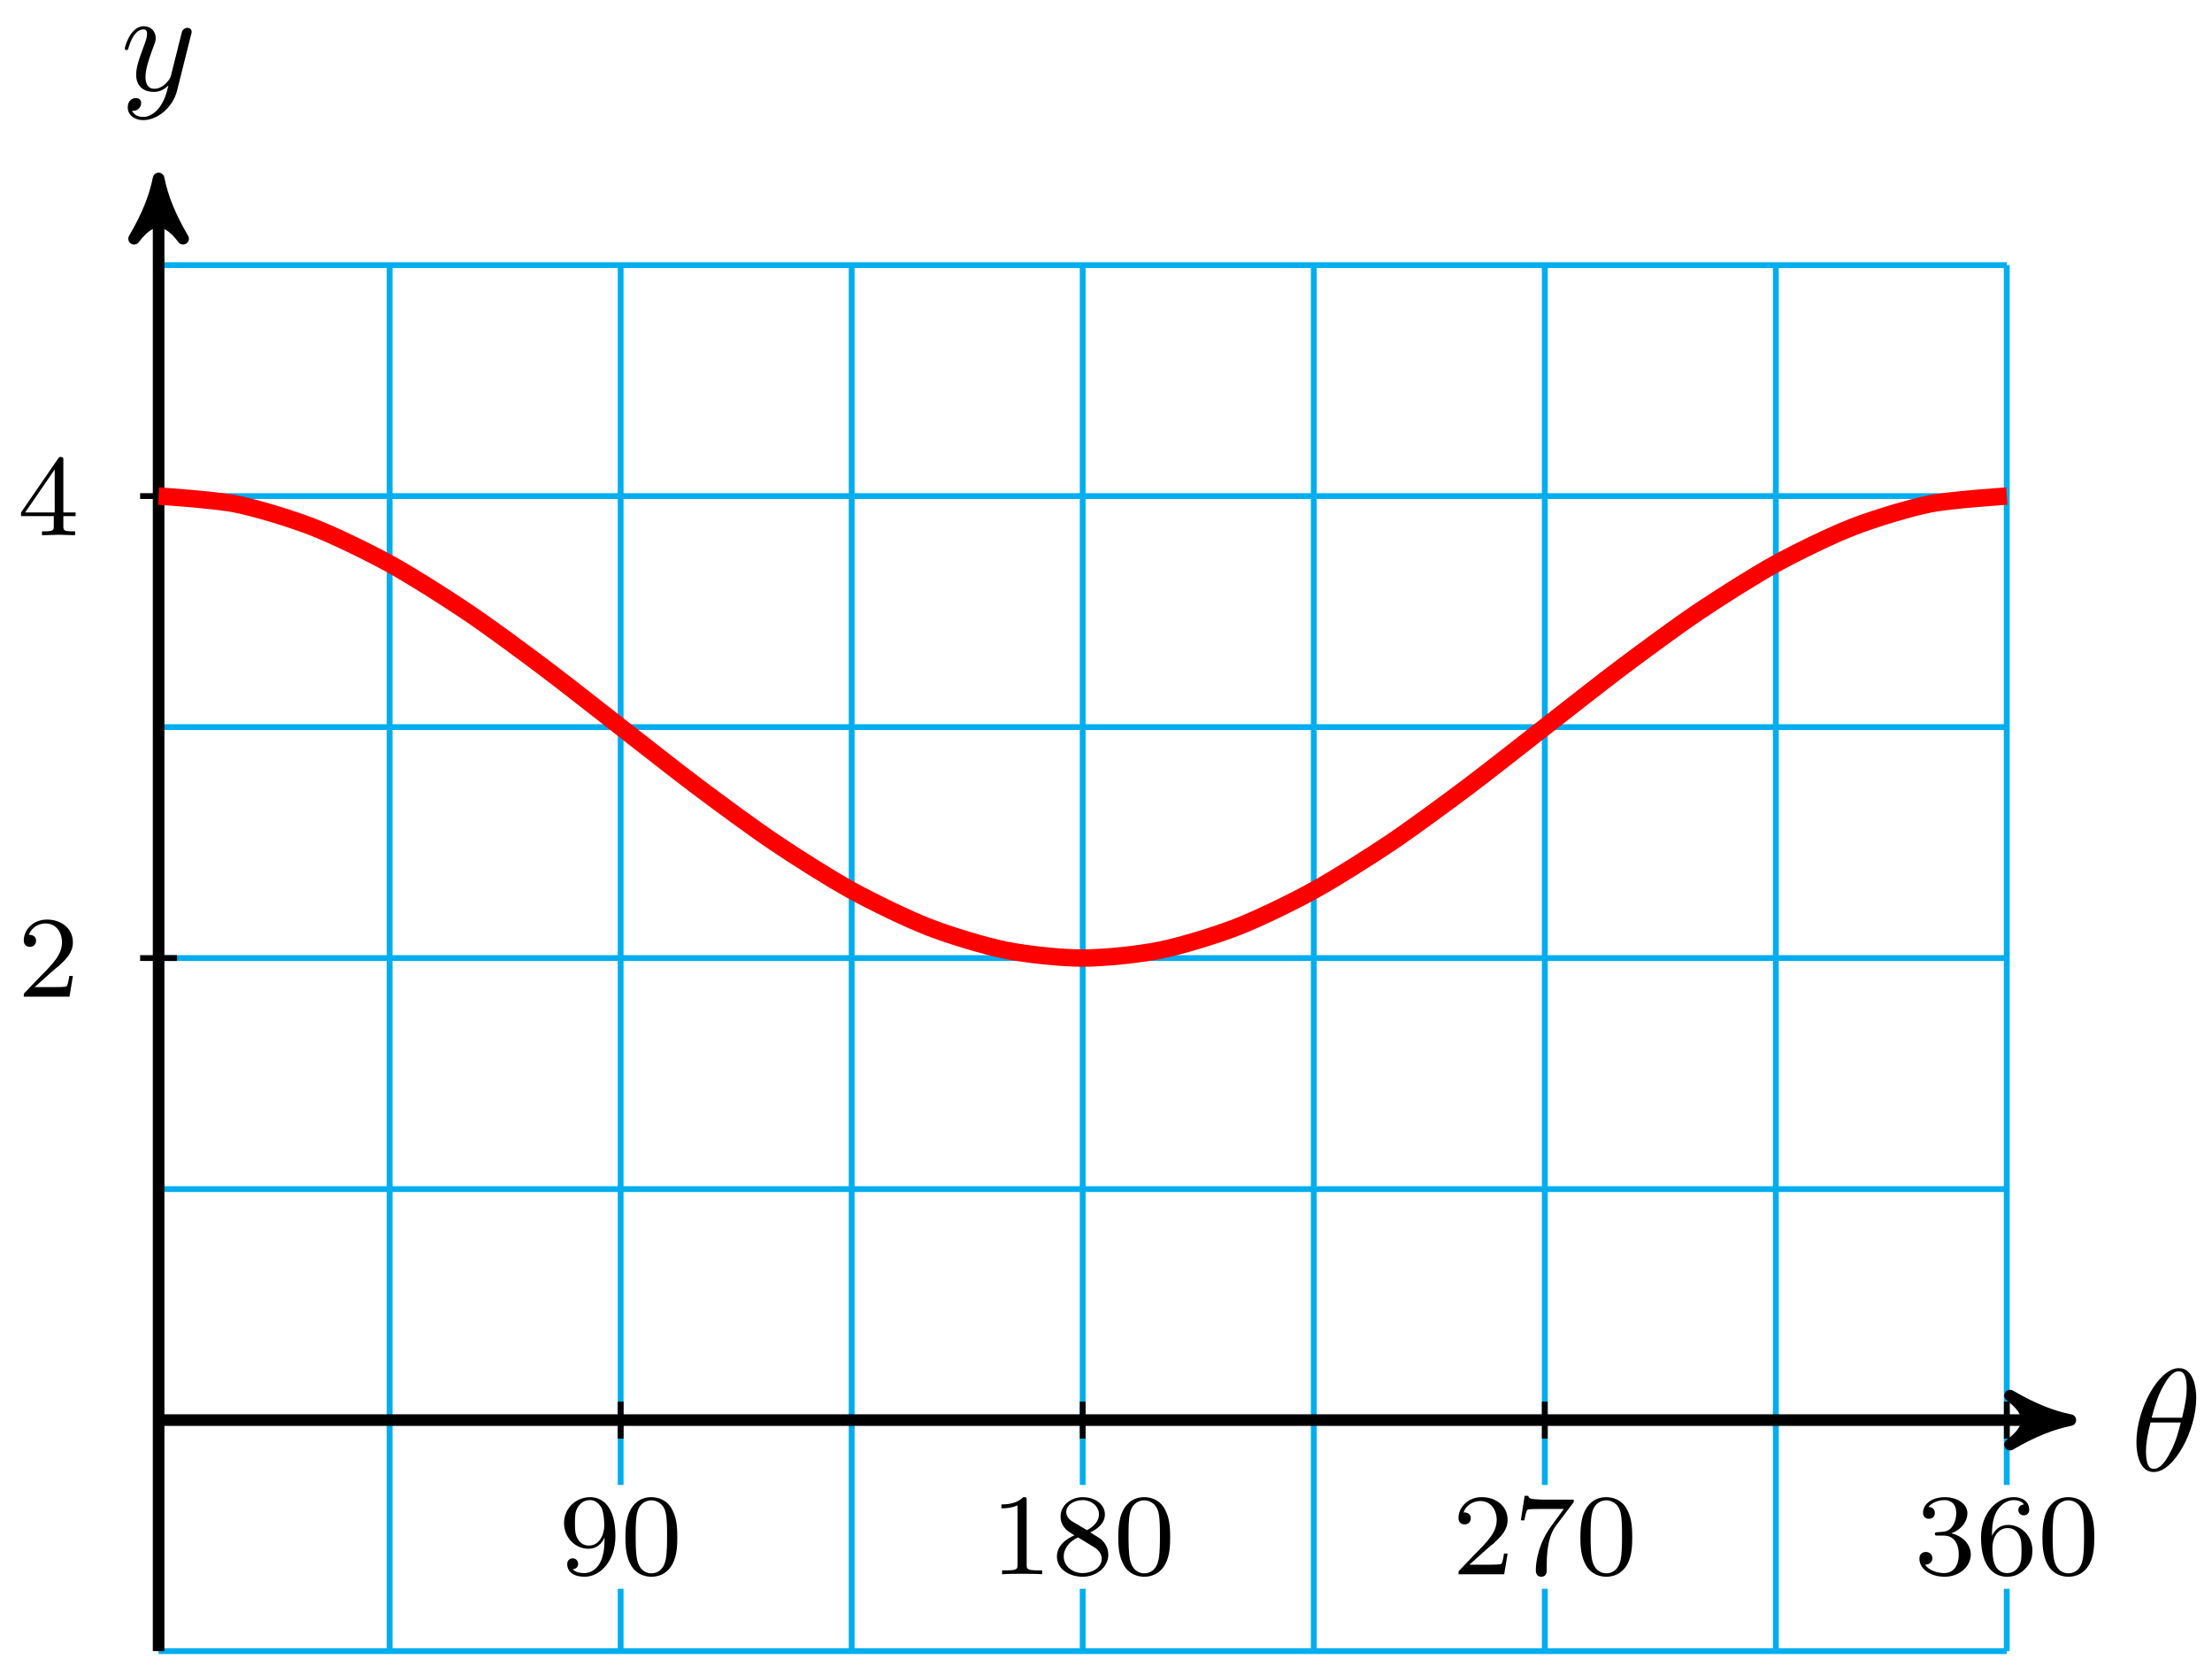
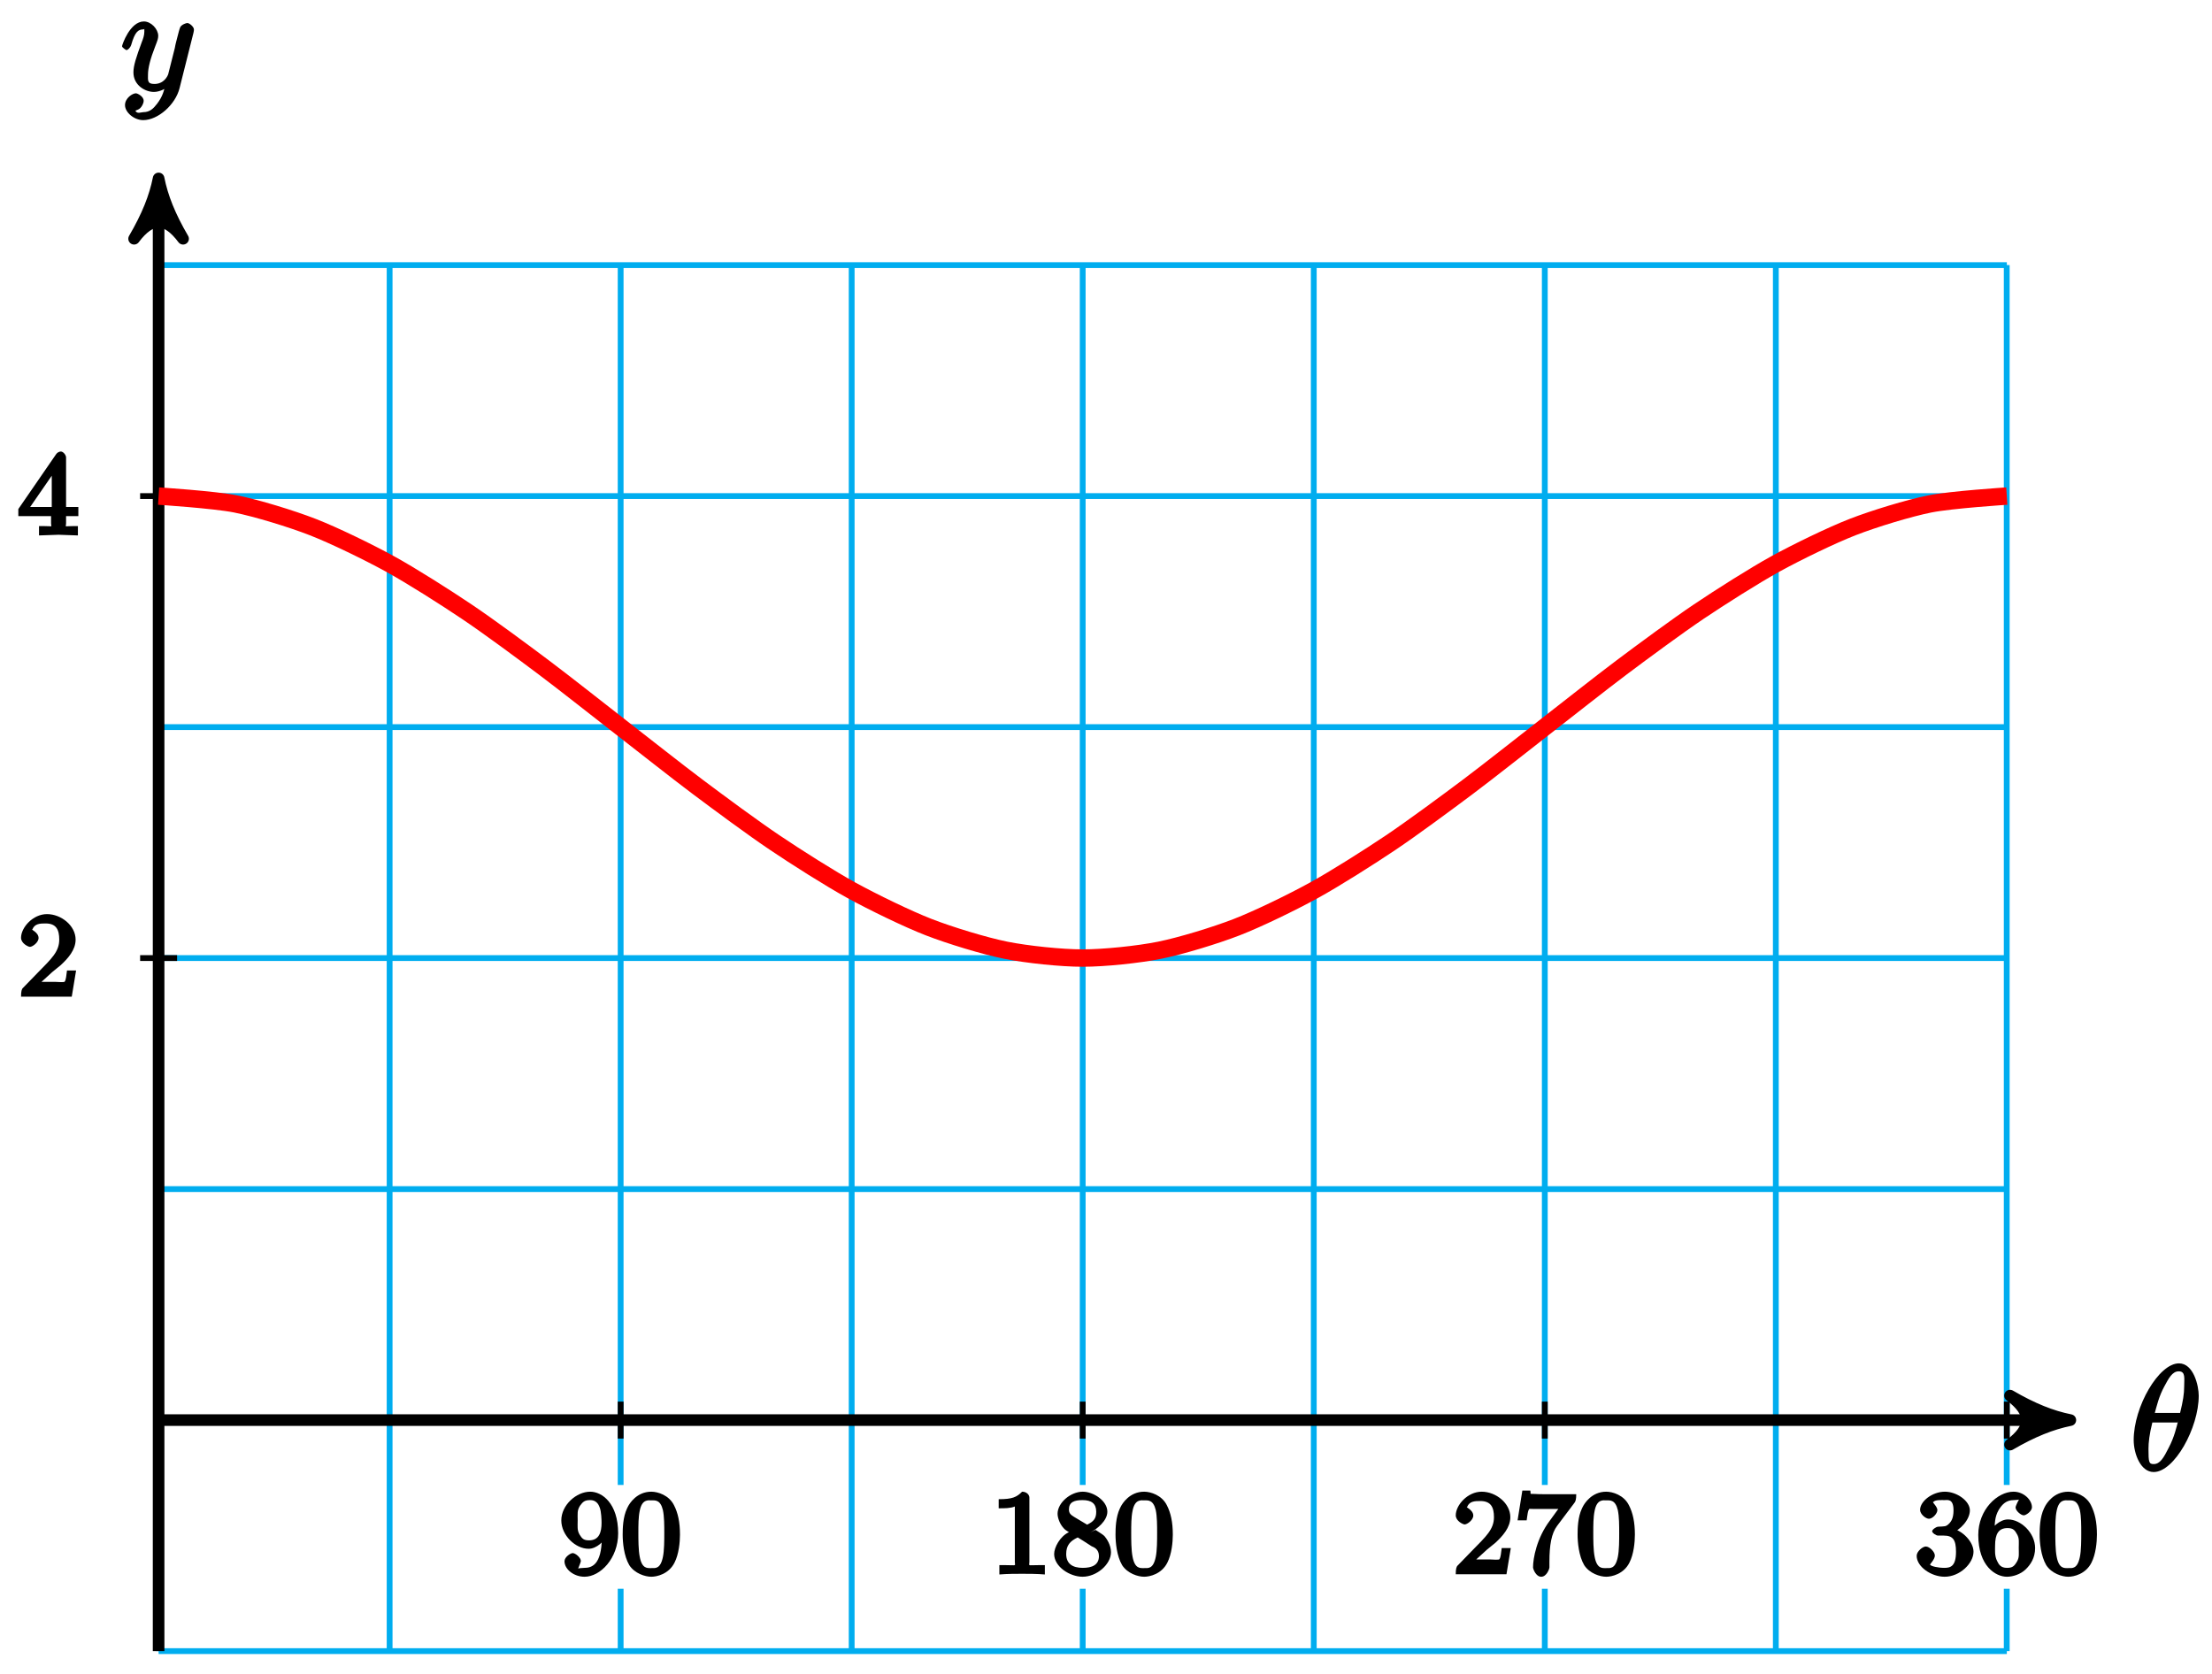
<svg xmlns="http://www.w3.org/2000/svg" xmlns:xlink="http://www.w3.org/1999/xlink" width="152pt" height="115pt" viewBox="0 0 152 115" version="1.1">
  <defs>
    <g>
      <symbol overflow="visible" id="glyph0-0">
        <path style="stroke:none;" d="" />
      </symbol>
      <symbol overflow="visible" id="glyph0-1">
-         <path style="stroke:none;" d="M 4.531 -4.984 C 4.531 -5.641 4.359 -7.031 3.344 -7.031 C 1.953 -7.031 0.422 -4.219 0.422 -1.938 C 0.422 -1 0.703 0.109 1.609 0.109 C 3.016 0.109 4.531 -2.75 4.531 -4.984 Z M 1.469 -3.625 C 1.641 -4.25 1.844 -5.047 2.25 -5.766 C 2.516 -6.25 2.875 -6.812 3.328 -6.812 C 3.812 -6.812 3.875 -6.172 3.875 -5.609 C 3.875 -5.109 3.797 -4.609 3.562 -3.625 Z M 3.469 -3.297 C 3.359 -2.844 3.156 -2 2.766 -1.281 C 2.422 -0.594 2.047 -0.109 1.609 -0.109 C 1.281 -0.109 1.078 -0.406 1.078 -1.328 C 1.078 -1.75 1.141 -2.328 1.391 -3.297 Z M 3.469 -3.297 " />
+         <path style="stroke:none;" d="M 4.703 -5.141 C 4.703 -5.797 4.359 -7.359 3.344 -7.359 C 1.953 -7.359 0.234 -4.375 0.234 -2.094 C 0.234 -1.156 0.703 0.109 1.609 0.109 C 3.016 0.109 4.703 -2.906 4.703 -5.141 Z M 1.641 -3.781 C 1.812 -4.422 1.969 -5.109 2.359 -5.812 C 2.625 -6.297 2.875 -6.812 3.328 -6.812 C 3.812 -6.812 3.703 -6.328 3.703 -5.766 C 3.703 -5.281 3.625 -4.766 3.422 -3.953 L 1.688 -3.953 Z M 3.297 -3.453 C 3.188 -3 3.016 -2.266 2.641 -1.562 C 2.297 -0.875 2.047 -0.438 1.609 -0.438 C 1.281 -0.438 1.25 -0.562 1.25 -1.484 C 1.25 -1.906 1.312 -2.484 1.516 -3.297 L 3.25 -3.297 Z M 3.297 -3.453 " />
      </symbol>
      <symbol overflow="visible" id="glyph0-2">
-         <path style="stroke:none;" d="M 4.844 -3.797 C 4.891 -3.938 4.891 -3.953 4.891 -4.031 C 4.891 -4.203 4.75 -4.297 4.594 -4.297 C 4.5 -4.297 4.344 -4.234 4.25 -4.094 C 4.234 -4.031 4.141 -3.734 4.109 -3.547 C 4.031 -3.297 3.969 -3.016 3.906 -2.75 L 3.453 -0.953 C 3.422 -0.812 2.984 -0.109 2.328 -0.109 C 1.828 -0.109 1.719 -0.547 1.719 -0.922 C 1.719 -1.375 1.891 -2 2.219 -2.875 C 2.375 -3.281 2.422 -3.391 2.422 -3.594 C 2.422 -4.031 2.109 -4.406 1.609 -4.406 C 0.656 -4.406 0.297 -2.953 0.297 -2.875 C 0.297 -2.766 0.391 -2.766 0.406 -2.766 C 0.516 -2.766 0.516 -2.797 0.562 -2.953 C 0.844 -3.891 1.234 -4.188 1.578 -4.188 C 1.656 -4.188 1.828 -4.188 1.828 -3.875 C 1.828 -3.625 1.719 -3.359 1.656 -3.172 C 1.25 -2.109 1.078 -1.547 1.078 -1.078 C 1.078 -0.188 1.703 0.109 2.297 0.109 C 2.688 0.109 3.016 -0.062 3.297 -0.344 C 3.172 0.172 3.047 0.672 2.656 1.203 C 2.391 1.531 2.016 1.828 1.562 1.828 C 1.422 1.828 0.969 1.797 0.797 1.406 C 0.953 1.406 1.094 1.406 1.219 1.281 C 1.328 1.203 1.422 1.062 1.422 0.875 C 1.422 0.562 1.156 0.531 1.062 0.531 C 0.828 0.531 0.5 0.688 0.5 1.172 C 0.5 1.672 0.938 2.047 1.562 2.047 C 2.578 2.047 3.609 1.141 3.891 0.016 Z M 4.844 -3.797 " />
+         <path style="stroke:none;" d="M 5.016 -3.953 C 5.047 -4.094 5.047 -4.109 5.047 -4.188 C 5.047 -4.359 4.75 -4.625 4.594 -4.625 C 4.5 -4.625 4.203 -4.516 4.109 -4.344 C 4.047 -4.203 3.969 -3.891 3.922 -3.703 C 3.859 -3.453 3.781 -3.188 3.734 -2.906 L 3.281 -1.109 C 3.234 -0.969 2.984 -0.438 2.328 -0.438 C 1.828 -0.438 1.891 -0.703 1.891 -1.078 C 1.891 -1.531 2.047 -2.156 2.391 -3.031 C 2.547 -3.438 2.594 -3.547 2.594 -3.75 C 2.594 -4.203 2.109 -4.734 1.609 -4.734 C 0.656 -4.734 0.109 -3.125 0.109 -3.031 C 0.109 -2.938 0.391 -2.766 0.406 -2.766 C 0.516 -2.766 0.688 -2.953 0.734 -3.109 C 1 -4.047 1.234 -4.188 1.578 -4.188 C 1.656 -4.188 1.641 -4.344 1.641 -4.031 C 1.641 -3.781 1.547 -3.516 1.469 -3.328 C 1.078 -2.266 0.891 -1.703 0.891 -1.234 C 0.891 -0.344 1.703 0.109 2.297 0.109 C 2.688 0.109 3.141 -0.109 3.422 -0.391 L 3.125 -0.5 C 2.984 0.016 2.922 0.391 2.516 0.922 C 2.266 1.25 2.016 1.5 1.562 1.5 C 1.422 1.5 1.141 1.641 1.031 1.406 C 0.953 1.406 1.203 1.359 1.344 1.234 C 1.453 1.141 1.594 0.906 1.594 0.719 C 1.594 0.406 1.156 0.203 1.062 0.203 C 0.828 0.203 0.312 0.531 0.312 1.016 C 0.312 1.516 0.938 2.047 1.562 2.047 C 2.578 2.047 3.781 0.984 4.062 -0.156 Z M 5.016 -3.953 " />
      </symbol>
      <symbol overflow="visible" id="glyph1-0">
        <path style="stroke:none;" d="" />
      </symbol>
      <symbol overflow="visible" id="glyph1-1">
-         <path style="stroke:none;" d="M 3.125 -2.344 C 3.125 -0.406 2.203 -0.078 1.734 -0.078 C 1.562 -0.078 1.156 -0.094 0.938 -0.344 C 1.297 -0.375 1.312 -0.641 1.312 -0.719 C 1.312 -0.953 1.125 -1.094 0.938 -1.094 C 0.797 -1.094 0.562 -1 0.562 -0.703 C 0.562 -0.156 1.016 0.172 1.75 0.172 C 2.844 0.172 3.875 -0.922 3.875 -2.625 C 3.875 -4.688 2.953 -5.297 2.141 -5.297 C 1.188 -5.297 0.344 -4.562 0.344 -3.516 C 0.344 -2.5 1.125 -1.75 2.031 -1.75 C 2.594 -1.75 2.938 -2.109 3.125 -2.516 Z M 2.062 -1.969 C 1.688 -1.969 1.453 -2.141 1.281 -2.438 C 1.094 -2.719 1.094 -3.109 1.094 -3.516 C 1.094 -3.984 1.094 -4.312 1.312 -4.641 C 1.516 -4.938 1.766 -5.094 2.141 -5.094 C 2.672 -5.094 2.906 -4.562 2.938 -4.531 C 3.094 -4.141 3.109 -3.516 3.109 -3.359 C 3.109 -2.719 2.766 -1.969 2.062 -1.969 Z M 2.062 -1.969 " />
+         <path style="stroke:none;" d="M 2.938 -2.531 C 2.938 -0.594 2.203 -0.438 1.734 -0.438 C 1.562 -0.438 1.281 -0.406 1.312 -0.375 C 1.297 -0.375 1.5 -0.828 1.5 -0.906 C 1.5 -1.141 1.125 -1.453 0.938 -1.453 C 0.797 -1.453 0.375 -1.188 0.375 -0.891 C 0.375 -0.344 1.016 0.172 1.75 0.172 C 2.844 0.172 4.062 -1.094 4.062 -2.812 C 4.062 -4.875 2.953 -5.672 2.141 -5.672 C 1.188 -5.672 0.156 -4.75 0.156 -3.703 C 0.156 -2.672 1.125 -1.75 2.031 -1.75 C 2.594 -1.75 3.109 -2.281 3.312 -2.688 L 2.938 -2.688 Z M 2.062 -2.328 C 1.688 -2.328 1.578 -2.453 1.406 -2.734 C 1.234 -3.031 1.281 -3.297 1.281 -3.703 C 1.281 -4.172 1.234 -4.375 1.438 -4.703 C 1.641 -4.984 1.766 -5.094 2.141 -5.094 C 2.672 -5.094 2.766 -4.625 2.797 -4.578 C 2.906 -4.312 2.922 -3.703 2.922 -3.531 C 2.922 -2.906 2.766 -2.328 2.062 -2.328 Z M 2.062 -2.328 " />
      </symbol>
      <symbol overflow="visible" id="glyph1-2">
-         <path style="stroke:none;" d="M 3.891 -2.547 C 3.891 -3.391 3.812 -3.906 3.547 -4.422 C 3.203 -5.125 2.547 -5.297 2.109 -5.297 C 1.109 -5.297 0.734 -4.547 0.625 -4.328 C 0.344 -3.75 0.328 -2.953 0.328 -2.547 C 0.328 -2.016 0.344 -1.219 0.734 -0.578 C 1.094 0.016 1.688 0.172 2.109 0.172 C 2.5 0.172 3.172 0.047 3.578 -0.734 C 3.875 -1.312 3.891 -2.031 3.891 -2.547 Z M 2.109 -0.062 C 1.844 -0.062 1.297 -0.188 1.125 -1.016 C 1.031 -1.469 1.031 -2.219 1.031 -2.641 C 1.031 -3.188 1.031 -3.75 1.125 -4.188 C 1.297 -5 1.906 -5.078 2.109 -5.078 C 2.375 -5.078 2.938 -4.938 3.094 -4.219 C 3.188 -3.781 3.188 -3.172 3.188 -2.641 C 3.188 -2.172 3.188 -1.453 3.094 -1 C 2.922 -0.172 2.375 -0.062 2.109 -0.062 Z M 2.109 -0.062 " />
+         <path style="stroke:none;" d="M 4.078 -2.719 C 4.078 -3.578 3.938 -4.219 3.672 -4.734 C 3.328 -5.438 2.547 -5.672 2.109 -5.672 C 1.109 -5.672 0.609 -4.859 0.5 -4.641 L 0.438 -4.516 C 0.156 -3.922 0.141 -3.141 0.141 -2.719 C 0.141 -2.203 0.219 -1.266 0.594 -0.625 C 0.969 -0.047 1.688 0.172 2.109 0.172 C 2.5 0.172 3.312 -0.016 3.703 -0.797 C 4 -1.375 4.078 -2.203 4.078 -2.719 Z M 2.109 -0.422 C 1.844 -0.422 1.469 -0.359 1.312 -1.203 C 1.219 -1.656 1.219 -2.406 1.219 -2.828 C 1.219 -3.375 1.219 -3.922 1.312 -4.359 C 1.469 -5.172 1.906 -5.078 2.109 -5.078 C 2.375 -5.078 2.734 -5.125 2.906 -4.406 C 3 -3.953 3 -3.359 3 -2.828 C 3 -2.344 3 -1.641 2.906 -1.188 C 2.734 -0.344 2.375 -0.422 2.109 -0.422 Z M 2.109 -0.422 " />
      </symbol>
      <symbol overflow="visible" id="glyph1-3">
-         <path style="stroke:none;" d="M 2.5 -5.078 C 2.5 -5.297 2.484 -5.297 2.266 -5.297 C 1.938 -4.984 1.516 -4.797 0.766 -4.797 L 0.766 -4.531 C 0.984 -4.531 1.406 -4.531 1.875 -4.734 L 1.875 -0.656 C 1.875 -0.359 1.844 -0.266 1.094 -0.266 L 0.812 -0.266 L 0.812 0 C 1.141 -0.031 1.828 -0.031 2.188 -0.031 C 2.547 -0.031 3.234 -0.031 3.562 0 L 3.562 -0.266 L 3.281 -0.266 C 2.531 -0.266 2.5 -0.359 2.5 -0.656 Z M 2.5 -5.078 " />
+         <path style="stroke:none;" d="M 2.688 -5.266 C 2.688 -5.469 2.484 -5.672 2.188 -5.672 C 1.812 -5.297 1.516 -5.156 0.578 -5.156 L 0.578 -4.531 C 0.984 -4.531 1.406 -4.531 1.688 -4.656 L 1.688 -0.844 C 1.688 -0.547 1.844 -0.625 1.094 -0.625 L 0.625 -0.625 L 0.625 0.016 C 1.141 -0.031 1.828 -0.031 2.188 -0.031 C 2.547 -0.031 3.234 -0.031 3.75 0.016 L 3.75 -0.625 L 3.281 -0.625 C 2.531 -0.625 2.688 -0.547 2.688 -0.844 Z M 2.688 -5.266 " />
      </symbol>
      <symbol overflow="visible" id="glyph1-4">
-         <path style="stroke:none;" d="M 2.641 -2.875 C 3.094 -3.094 3.641 -3.484 3.641 -4.109 C 3.641 -4.875 2.859 -5.297 2.125 -5.297 C 1.281 -5.297 0.594 -4.719 0.594 -3.969 C 0.594 -3.672 0.688 -3.406 0.891 -3.172 C 1.031 -3 1.062 -2.984 1.547 -2.672 C 0.562 -2.234 0.344 -1.656 0.344 -1.219 C 0.344 -0.328 1.234 0.172 2.109 0.172 C 3.078 0.172 3.875 -0.5 3.875 -1.344 C 3.875 -1.844 3.609 -2.172 3.469 -2.312 C 3.344 -2.438 3.328 -2.453 2.641 -2.875 Z M 1.406 -3.625 C 1.172 -3.766 0.984 -4 0.984 -4.266 C 0.984 -4.766 1.531 -5.094 2.109 -5.094 C 2.719 -5.094 3.234 -4.672 3.234 -4.109 C 3.234 -3.656 2.875 -3.266 2.406 -3.031 Z M 1.797 -2.531 C 1.828 -2.516 2.734 -1.953 2.875 -1.875 C 3 -1.797 3.422 -1.547 3.422 -1.062 C 3.422 -0.453 2.766 -0.078 2.125 -0.078 C 1.406 -0.078 0.812 -0.562 0.812 -1.219 C 0.812 -1.812 1.25 -2.281 1.797 -2.531 Z M 1.797 -2.531 " />
+         <path style="stroke:none;" d="M 2.641 -2.875 C 3.094 -3.094 3.812 -3.672 3.812 -4.297 C 3.812 -5.047 2.859 -5.672 2.125 -5.672 C 1.281 -5.672 0.391 -4.906 0.391 -4.156 C 0.391 -3.859 0.562 -3.453 0.75 -3.234 C 0.891 -3.062 0.922 -3.047 1.172 -2.891 C 0.562 -2.609 0.156 -1.844 0.156 -1.391 C 0.156 -0.516 1.234 0.172 2.109 0.172 C 3.078 0.172 4.062 -0.672 4.062 -1.516 C 4.062 -2.031 3.734 -2.484 3.609 -2.625 C 3.469 -2.75 3.453 -2.75 3 -3.047 Z M 1.531 -3.938 C 1.312 -4.078 1.172 -4.172 1.172 -4.453 C 1.172 -4.953 1.531 -5.094 2.109 -5.094 C 2.719 -5.094 3.047 -4.859 3.047 -4.297 C 3.047 -3.828 2.875 -3.625 2.422 -3.406 Z M 1.672 -2.594 C 1.703 -2.578 2.609 -2.016 2.734 -1.922 C 2.875 -1.859 3.234 -1.734 3.234 -1.25 C 3.234 -0.641 2.766 -0.438 2.125 -0.438 C 1.406 -0.438 0.984 -0.734 0.984 -1.391 C 0.984 -1.984 1.25 -2.281 1.781 -2.531 Z M 1.672 -2.594 " />
      </symbol>
      <symbol overflow="visible" id="glyph1-5">
-         <path style="stroke:none;" d="M 2.25 -1.625 C 2.375 -1.75 2.703 -2.016 2.844 -2.125 C 3.328 -2.578 3.797 -3.016 3.797 -3.734 C 3.797 -4.688 3 -5.297 2.016 -5.297 C 1.047 -5.297 0.422 -4.578 0.422 -3.859 C 0.422 -3.469 0.734 -3.422 0.844 -3.422 C 1.016 -3.422 1.266 -3.531 1.266 -3.844 C 1.266 -4.25 0.859 -4.25 0.766 -4.25 C 1 -4.844 1.531 -5.031 1.922 -5.031 C 2.656 -5.031 3.047 -4.406 3.047 -3.734 C 3.047 -2.906 2.469 -2.297 1.516 -1.344 L 0.516 -0.297 C 0.422 -0.219 0.422 -0.203 0.422 0 L 3.562 0 L 3.797 -1.422 L 3.547 -1.422 C 3.531 -1.266 3.469 -0.875 3.375 -0.719 C 3.328 -0.656 2.719 -0.656 2.594 -0.656 L 1.172 -0.656 Z M 2.25 -1.625 " />
+         <path style="stroke:none;" d="M 2.375 -1.688 C 2.5 -1.797 2.844 -2.062 2.969 -2.172 C 3.453 -2.625 3.984 -3.203 3.984 -3.922 C 3.984 -4.875 3 -5.672 2.016 -5.672 C 1.047 -5.672 0.234 -4.75 0.234 -4.047 C 0.234 -3.656 0.734 -3.422 0.844 -3.422 C 1.016 -3.422 1.438 -3.719 1.438 -4.031 C 1.438 -4.438 0.859 -4.625 1.016 -4.625 C 1.172 -5.016 1.531 -5.031 1.922 -5.031 C 2.656 -5.031 2.859 -4.594 2.859 -3.922 C 2.859 -3.094 2.328 -2.609 1.391 -1.656 L 0.375 -0.609 C 0.281 -0.531 0.234 -0.375 0.234 0 L 3.719 0 L 4.016 -1.797 L 3.391 -1.797 C 3.344 -1.453 3.328 -1.172 3.234 -1.031 C 3.188 -0.969 2.719 -1.016 2.594 -1.016 L 1.172 -1.016 L 1.297 -0.703 Z M 2.375 -1.688 " />
      </symbol>
      <symbol overflow="visible" id="glyph1-6">
-         <path style="stroke:none;" d="M 4.031 -4.859 C 4.109 -4.938 4.109 -4.953 4.109 -5.125 L 2.078 -5.125 C 1.875 -5.125 1.641 -5.141 1.438 -5.156 C 1.016 -5.188 1.016 -5.266 0.984 -5.391 L 0.734 -5.391 L 0.469 -3.703 L 0.719 -3.703 C 0.734 -3.828 0.828 -4.375 0.938 -4.438 C 1.016 -4.484 1.625 -4.484 1.734 -4.484 L 3.422 -4.484 L 2.609 -3.375 C 1.703 -2.172 1.5 -0.906 1.5 -0.281 C 1.5 -0.203 1.5 0.172 1.875 0.172 C 2.25 0.172 2.25 -0.188 2.25 -0.281 L 2.25 -0.672 C 2.25 -1.812 2.453 -2.75 2.844 -3.281 Z M 4.031 -4.859 " />
+         <path style="stroke:none;" d="M 4.156 -4.906 C 4.234 -5 4.281 -5.141 4.281 -5.5 L 2.078 -5.5 C 1.875 -5.5 1.641 -5.5 1.438 -5.516 C 1.016 -5.547 1.188 -5.438 1.125 -5.75 L 0.578 -5.75 L 0.25 -3.703 L 0.875 -3.703 C 0.922 -4.016 0.953 -4.438 1.078 -4.5 C 1.016 -4.484 1.625 -4.484 1.734 -4.484 L 3.047 -4.484 L 2.469 -3.688 C 1.562 -2.484 1.312 -1.094 1.312 -0.469 C 1.312 -0.375 1.5 0.172 1.875 0.172 C 2.25 0.172 2.438 -0.375 2.438 -0.469 L 2.438 -0.859 C 2.438 -2 2.578 -2.812 2.969 -3.328 Z M 4.156 -4.906 " />
      </symbol>
      <symbol overflow="visible" id="glyph1-7">
-         <path style="stroke:none;" d="M 2.016 -2.656 C 2.641 -2.656 3.047 -2.203 3.047 -1.359 C 3.047 -0.359 2.484 -0.078 2.062 -0.078 C 1.625 -0.078 1.016 -0.234 0.734 -0.656 C 1.031 -0.656 1.234 -0.844 1.234 -1.094 C 1.234 -1.359 1.047 -1.531 0.781 -1.531 C 0.578 -1.531 0.344 -1.406 0.344 -1.078 C 0.344 -0.328 1.156 0.172 2.078 0.172 C 3.125 0.172 3.875 -0.562 3.875 -1.359 C 3.875 -2.031 3.344 -2.625 2.531 -2.812 C 3.156 -3.031 3.641 -3.562 3.641 -4.203 C 3.641 -4.844 2.922 -5.297 2.094 -5.297 C 1.234 -5.297 0.594 -4.844 0.594 -4.234 C 0.594 -3.938 0.781 -3.812 1 -3.812 C 1.25 -3.812 1.406 -3.984 1.406 -4.219 C 1.406 -4.516 1.141 -4.625 0.969 -4.625 C 1.312 -5.062 1.922 -5.094 2.062 -5.094 C 2.266 -5.094 2.875 -5.031 2.875 -4.203 C 2.875 -3.656 2.641 -3.312 2.531 -3.188 C 2.297 -2.938 2.109 -2.922 1.625 -2.891 C 1.469 -2.891 1.406 -2.875 1.406 -2.766 C 1.406 -2.656 1.484 -2.656 1.625 -2.656 Z M 2.016 -2.656 " />
+         <path style="stroke:none;" d="M 2.016 -2.656 C 2.641 -2.656 2.859 -2.375 2.859 -1.547 C 2.859 -0.547 2.484 -0.438 2.062 -0.438 C 1.625 -0.438 1.141 -0.547 1.078 -0.656 C 1.031 -0.656 1.406 -1.016 1.406 -1.281 C 1.406 -1.531 1.047 -1.906 0.781 -1.906 C 0.578 -1.906 0.156 -1.578 0.156 -1.266 C 0.156 -0.516 1.156 0.172 2.078 0.172 C 3.125 0.172 4.062 -0.75 4.062 -1.547 C 4.062 -2.203 3.344 -3 2.531 -3.172 L 2.531 -2.812 C 3.156 -3.031 3.812 -3.75 3.812 -4.391 C 3.812 -5.031 2.922 -5.672 2.094 -5.672 C 1.234 -5.672 0.391 -5.016 0.391 -4.422 C 0.391 -4.125 0.781 -3.812 1 -3.812 C 1.25 -3.812 1.578 -4.172 1.578 -4.406 C 1.578 -4.688 1.141 -4.984 1.328 -4.984 C 1.438 -5.125 1.922 -5.094 2.062 -5.094 C 2.266 -5.094 2.688 -5.219 2.688 -4.391 C 2.688 -3.828 2.516 -3.625 2.406 -3.5 C 2.156 -3.25 2.109 -3.297 1.625 -3.266 C 1.469 -3.25 1.219 -3.062 1.219 -2.953 C 1.219 -2.844 1.484 -2.656 1.625 -2.656 Z M 2.016 -2.656 " />
      </symbol>
      <symbol overflow="visible" id="glyph1-8">
-         <path style="stroke:none;" d="M 1.094 -2.641 C 1.094 -3.297 1.156 -3.875 1.438 -4.359 C 1.688 -4.766 2.094 -5.094 2.594 -5.094 C 2.75 -5.094 3.109 -5.062 3.297 -4.797 C 2.938 -4.766 2.906 -4.5 2.906 -4.422 C 2.906 -4.172 3.094 -4.047 3.281 -4.047 C 3.422 -4.047 3.656 -4.125 3.656 -4.438 C 3.656 -4.906 3.297 -5.297 2.578 -5.297 C 1.469 -5.297 0.344 -4.25 0.344 -2.531 C 0.344 -0.359 1.359 0.172 2.125 0.172 C 2.516 0.172 2.922 0.062 3.281 -0.281 C 3.609 -0.594 3.875 -0.922 3.875 -1.625 C 3.875 -2.656 3.078 -3.391 2.203 -3.391 C 1.625 -3.391 1.281 -3.031 1.094 -2.641 Z M 2.125 -0.078 C 1.703 -0.078 1.438 -0.359 1.328 -0.594 C 1.141 -0.953 1.125 -1.484 1.125 -1.797 C 1.125 -2.578 1.547 -3.172 2.172 -3.172 C 2.562 -3.172 2.812 -2.969 2.953 -2.688 C 3.125 -2.391 3.125 -2.031 3.125 -1.625 C 3.125 -1.219 3.125 -0.875 2.969 -0.578 C 2.75 -0.219 2.484 -0.078 2.125 -0.078 Z M 2.125 -0.078 " />
+         <path style="stroke:none;" d="M 1.281 -2.828 C 1.281 -3.484 1.281 -3.938 1.562 -4.422 C 1.812 -4.828 2.094 -5.094 2.594 -5.094 C 2.75 -5.094 2.984 -5.125 2.969 -5.141 C 2.938 -5.141 2.719 -4.688 2.719 -4.594 C 2.719 -4.359 3.094 -4.047 3.281 -4.047 C 3.422 -4.047 3.844 -4.312 3.844 -4.609 C 3.844 -5.094 3.297 -5.672 2.578 -5.672 C 1.469 -5.672 0.156 -4.438 0.156 -2.703 C 0.156 -0.547 1.359 0.172 2.125 0.172 C 2.516 0.172 3.047 0.016 3.406 -0.328 C 3.734 -0.641 4.062 -1.109 4.062 -1.797 C 4.062 -2.844 3.078 -3.766 2.203 -3.766 C 1.625 -3.766 1.094 -3.219 0.906 -2.828 Z M 2.125 -0.438 C 1.703 -0.438 1.562 -0.672 1.453 -0.906 C 1.266 -1.266 1.312 -1.672 1.312 -1.969 C 1.312 -2.766 1.547 -3.172 2.172 -3.172 C 2.562 -3.172 2.672 -3.016 2.828 -2.734 C 2.984 -2.453 2.938 -2.219 2.938 -1.812 C 2.938 -1.406 2.984 -1.172 2.828 -0.891 C 2.625 -0.531 2.484 -0.438 2.125 -0.438 Z M 2.125 -0.438 " />
      </symbol>
      <symbol overflow="visible" id="glyph2-0">
        <path style="stroke:none;" d="" />
      </symbol>
      <symbol overflow="visible" id="glyph2-1">
-         <path style="stroke:none;" d="M 3.797 -1.422 L 3.547 -1.422 C 3.531 -1.266 3.469 -0.875 3.375 -0.719 C 3.328 -0.656 2.719 -0.656 2.594 -0.656 L 1.172 -0.656 L 2.25 -1.625 C 2.375 -1.75 2.703 -2.016 2.844 -2.125 C 3.328 -2.578 3.797 -3.016 3.797 -3.734 C 3.797 -4.688 3 -5.297 2.016 -5.297 C 1.047 -5.297 0.422 -4.578 0.422 -3.859 C 0.422 -3.469 0.734 -3.422 0.844 -3.422 C 1.016 -3.422 1.266 -3.531 1.266 -3.844 C 1.266 -4.25 0.859 -4.25 0.766 -4.25 C 1 -4.844 1.531 -5.031 1.922 -5.031 C 2.656 -5.031 3.047 -4.406 3.047 -3.734 C 3.047 -2.906 2.469 -2.297 1.516 -1.344 L 0.516 -0.297 C 0.422 -0.219 0.422 -0.203 0.422 0 L 3.562 0 Z M 3.797 -1.422 " />
+         <path style="stroke:none;" d="M 3.797 -1.797 L 3.391 -1.797 C 3.344 -1.453 3.328 -1.172 3.234 -1.031 C 3.188 -0.969 2.719 -1.016 2.594 -1.016 L 1.172 -1.016 L 1.297 -0.703 L 2.375 -1.688 C 2.5 -1.797 2.844 -2.062 2.969 -2.172 C 3.453 -2.625 3.984 -3.203 3.984 -3.922 C 3.984 -4.875 3 -5.672 2.016 -5.672 C 1.047 -5.672 0.234 -4.75 0.234 -4.047 C 0.234 -3.656 0.734 -3.422 0.844 -3.422 C 1.016 -3.422 1.438 -3.719 1.438 -4.031 C 1.438 -4.438 0.859 -4.625 1.016 -4.625 C 1.172 -5.016 1.531 -5.031 1.922 -5.031 C 2.656 -5.031 2.859 -4.594 2.859 -3.922 C 2.859 -3.094 2.328 -2.609 1.391 -1.656 L 0.375 -0.609 C 0.281 -0.531 0.234 -0.375 0.234 0 L 3.719 0 L 4.016 -1.797 Z M 3.797 -1.797 " />
      </symbol>
      <symbol overflow="visible" id="glyph2-2">
-         <path style="stroke:none;" d="M 3.984 -1.312 L 3.984 -1.562 L 3.141 -1.562 L 3.141 -5.156 C 3.141 -5.312 3.141 -5.375 2.969 -5.375 C 2.875 -5.375 2.859 -5.375 2.781 -5.266 L 0.234 -1.562 L 0.234 -1.312 L 2.484 -1.312 L 2.484 -0.641 C 2.484 -0.344 2.469 -0.266 1.844 -0.266 L 1.672 -0.266 L 1.672 0 L 2.812 -0.031 L 3.953 0 L 3.953 -0.266 L 3.781 -0.266 C 3.156 -0.266 3.141 -0.344 3.141 -0.641 L 3.141 -1.312 Z M 2.547 -1.562 L 0.516 -1.562 L 2.547 -4.516 Z M 2.547 -1.562 " />
+         <path style="stroke:none;" d="M 4.172 -1.484 L 4.172 -1.938 L 3.328 -1.938 L 3.328 -5.344 C 3.328 -5.5 3.141 -5.75 2.969 -5.75 C 2.875 -5.75 2.719 -5.688 2.641 -5.562 L 0.047 -1.797 L 0.047 -1.312 L 2.297 -1.312 L 2.297 -0.828 C 2.297 -0.531 2.469 -0.625 1.844 -0.625 L 1.469 -0.625 L 1.469 0.016 L 2.812 -0.031 L 4.141 0.016 L 4.141 -0.625 L 3.781 -0.625 C 3.156 -0.625 3.328 -0.531 3.328 -0.828 L 3.328 -1.312 L 4.172 -1.312 Z M 2.547 -1.938 L 0.859 -1.938 L 2.672 -4.562 L 2.344 -4.688 L 2.344 -1.938 Z M 2.547 -1.938 " />
      </symbol>
    </g>
  </defs>
  <g id="surface1">
    <path style="fill:none;stroke-width:0.399;stroke-linecap:butt;stroke-linejoin:miter;stroke:rgb(0%,67.839%,93.729%);stroke-opacity:1;stroke-miterlimit:10;" d="M -0 -15.874 L 126.993 -15.874 M -0 0.001 L 126.993 0.001 M -0 15.875 L 126.993 15.875 M -0 31.75 L 126.993 31.75 M -0 47.621 L 126.993 47.621 M -0 63.496 L 126.993 63.496 M -0 79.366 L 126.993 79.366 M -0 -15.874 L -0 79.37 M 15.873 -15.874 L 15.873 79.37 M 31.747 -15.874 L 31.747 79.37 M 47.621 -15.874 L 47.621 79.37 M 63.495 -15.874 L 63.495 79.37 M 79.372 -15.874 L 79.372 79.37 M 95.246 -15.874 L 95.246 79.37 M 111.12 -15.874 L 111.12 79.37 M 126.986 -15.874 L 126.986 79.37 " transform="matrix(1.00008,0,0,-1.00002,10.89875,97.58669)" />
    <path style="fill:none;stroke-width:0.797;stroke-linecap:butt;stroke-linejoin:miter;stroke:rgb(0%,0%,0%);stroke-opacity:1;stroke-miterlimit:10;" d="M -0 0.001 L 130.321 0.001 " transform="matrix(1.00008,0,0,-1.00002,10.89875,97.58669)" />
    <path style="fill-rule:nonzero;fill:rgb(0%,0%,0%);fill-opacity:1;stroke-width:0.797;stroke-linecap:butt;stroke-linejoin:round;stroke:rgb(0%,0%,0%);stroke-opacity:1;stroke-miterlimit:10;" d="M 1.036 0.001 C -0.257 0.259 -1.554 0.778 -3.109 1.684 C -1.554 0.516 -1.554 -0.519 -3.109 -1.683 C -1.554 -0.777 -0.257 -0.261 1.036 0.001 Z M 1.036 0.001 " transform="matrix(1.00008,0,0,-1.00002,141.23,97.58669)" />
    <g style="fill:rgb(0%,0%,0%);fill-opacity:1;">
      <use xlink:href="#glyph0-1" x="146.385" y="101.046" />
    </g>
    <path style="fill:none;stroke-width:0.797;stroke-linecap:butt;stroke-linejoin:miter;stroke:rgb(0%,0%,0%);stroke-opacity:1;stroke-miterlimit:10;" d="M -0 -15.874 L -0 84.284 " transform="matrix(1.00008,0,0,-1.00002,10.89875,97.58669)" />
    <path style="fill-rule:nonzero;fill:rgb(0%,0%,0%);fill-opacity:1;stroke-width:0.797;stroke-linecap:butt;stroke-linejoin:round;stroke:rgb(0%,0%,0%);stroke-opacity:1;stroke-miterlimit:10;" d="M 1.038 0 C -0.259 0.258 -1.556 0.778 -3.107 1.684 C -1.556 0.52 -1.556 -0.519 -3.107 -1.683 C -1.556 -0.777 -0.259 -0.257 1.038 0 Z M 1.038 0 " transform="matrix(0,-1.00002,-1.00008,0,10.89875,13.29935)" />
    <g style="fill:rgb(0%,0%,0%);fill-opacity:1;">
      <use xlink:href="#glyph0-2" x="8.278" y="6.208" />
    </g>
    <path style="fill:none;stroke-width:0.399;stroke-linecap:butt;stroke-linejoin:miter;stroke:rgb(0%,0%,0%);stroke-opacity:1;stroke-miterlimit:10;" d="M 31.747 1.27 L 31.747 -1.269 " transform="matrix(1.00008,0,0,-1.00002,10.89875,97.58669)" />
    <path style=" stroke:none;fill-rule:nonzero;fill:rgb(100%,100%,100%);fill-opacity:1;" d="M 37.418 109.176 L 47.879 109.176 L 47.879 102.043 L 37.418 102.043 Z M 37.418 109.176 " />
    <g style="fill:rgb(0%,0%,0%);fill-opacity:1;">
      <use xlink:href="#glyph1-1" x="38.415" y="108.178" />
-       <use xlink:href="#glyph1-2" x="42.65" y="108.178" />
+       <use xlink:href="#glyph1-2" x="42.647" y="108.178" />
    </g>
    <path style="fill:none;stroke-width:0.399;stroke-linecap:butt;stroke-linejoin:miter;stroke:rgb(0%,0%,0%);stroke-opacity:1;stroke-miterlimit:10;" d="M 63.495 1.27 L 63.495 -1.269 " transform="matrix(1.00008,0,0,-1.00002,10.89875,97.58669)" />
    <path style=" stroke:none;fill-rule:nonzero;fill:rgb(100%,100%,100%);fill-opacity:1;" d="M 67.051 109.176 L 81.75 109.176 L 81.75 102.043 L 67.051 102.043 Z M 67.051 109.176 " />
    <g style="fill:rgb(0%,0%,0%);fill-opacity:1;">
      <use xlink:href="#glyph1-3" x="68.048" y="108.178" />
-       <use xlink:href="#glyph1-4" x="72.283" y="108.178" />
-       <use xlink:href="#glyph1-2" x="76.518" y="108.178" />
+       <use xlink:href="#glyph1-4" x="72.281" y="108.178" />
+       <use xlink:href="#glyph1-2" x="76.513" y="108.178" />
    </g>
    <path style="fill:none;stroke-width:0.399;stroke-linecap:butt;stroke-linejoin:miter;stroke:rgb(0%,0%,0%);stroke-opacity:1;stroke-miterlimit:10;" d="M 95.246 1.27 L 95.246 -1.269 " transform="matrix(1.00008,0,0,-1.00002,10.89875,97.58669)" />
    <path style=" stroke:none;fill-rule:nonzero;fill:rgb(100%,100%,100%);fill-opacity:1;" d="M 98.805 109.176 L 113.5 109.176 L 113.5 102.043 L 98.805 102.043 Z M 98.805 109.176 " />
    <g style="fill:rgb(0%,0%,0%);fill-opacity:1;">
      <use xlink:href="#glyph1-5" x="99.8" y="108.178" />
-       <use xlink:href="#glyph1-6" x="104.035" y="108.178" />
-       <use xlink:href="#glyph1-2" x="108.27" y="108.178" />
+       <use xlink:href="#glyph1-6" x="104.032" y="108.178" />
+       <use xlink:href="#glyph1-2" x="108.265" y="108.178" />
    </g>
    <path style="fill:none;stroke-width:0.399;stroke-linecap:butt;stroke-linejoin:miter;stroke:rgb(0%,0%,0%);stroke-opacity:1;stroke-miterlimit:10;" d="M 126.993 1.27 L 126.993 -1.269 " transform="matrix(1.00008,0,0,-1.00002,10.89875,97.58669)" />
    <path style=" stroke:none;fill-rule:nonzero;fill:rgb(100%,100%,100%);fill-opacity:1;" d="M 130.555 109.176 L 145.25 109.176 L 145.25 102.043 L 130.555 102.043 Z M 130.555 109.176 " />
    <g style="fill:rgb(0%,0%,0%);fill-opacity:1;">
      <use xlink:href="#glyph1-7" x="131.55" y="108.178" />
-       <use xlink:href="#glyph1-8" x="135.785" y="108.178" />
-       <use xlink:href="#glyph1-2" x="140.02" y="108.178" />
+       <use xlink:href="#glyph1-8" x="135.783" y="108.178" />
+       <use xlink:href="#glyph1-2" x="140.015" y="108.178" />
    </g>
    <path style="fill:none;stroke-width:0.399;stroke-linecap:butt;stroke-linejoin:miter;stroke:rgb(0%,0%,0%);stroke-opacity:1;stroke-miterlimit:10;" d="M 1.269 31.75 L -1.27 31.75 " transform="matrix(1.00008,0,0,-1.00002,10.89875,97.58669)" />
    <path style=" stroke:none;fill-rule:nonzero;fill:rgb(100%,100%,100%);fill-opacity:1;" d="M 0.215 69.484 L 6.441 69.484 L 6.441 62.191 L 0.215 62.191 Z M 0.215 69.484 " />
    <g style="fill:rgb(0%,0%,0%);fill-opacity:1;">
      <use xlink:href="#glyph2-1" x="1.212" y="68.488" />
    </g>
    <path style="fill:none;stroke-width:0.399;stroke-linecap:butt;stroke-linejoin:miter;stroke:rgb(0%,0%,0%);stroke-opacity:1;stroke-miterlimit:10;" d="M 1.269 63.496 L -1.27 63.496 " transform="matrix(1.00008,0,0,-1.00002,10.89875,97.58669)" />
    <path style=" stroke:none;fill-rule:nonzero;fill:rgb(100%,100%,100%);fill-opacity:1;" d="M 0.215 37.773 L 6.441 37.773 L 6.441 30.402 L 0.215 30.402 Z M 0.215 37.773 " />
    <g style="fill:rgb(0%,0%,0%);fill-opacity:1;">
      <use xlink:href="#glyph2-2" x="1.212" y="36.778" />
    </g>
    <path style="fill:none;stroke-width:1.196;stroke-linecap:butt;stroke-linejoin:miter;stroke:rgb(100%,0%,0%);stroke-opacity:1;stroke-miterlimit:10;" d="M -0 63.496 C -0 63.496 3.824 63.249 5.292 62.957 C 6.761 62.66 9.116 61.941 10.581 61.371 C 12.05 60.8 14.405 59.652 15.873 58.847 C 17.342 58.043 19.697 56.546 21.166 55.558 C 22.635 54.574 24.99 52.832 26.455 51.73 C 27.923 50.629 30.279 48.761 31.747 47.621 C 33.216 46.484 35.571 44.617 37.04 43.516 C 38.508 42.414 40.864 40.672 42.332 39.687 C 43.797 38.699 46.152 37.203 47.621 36.398 C 49.09 35.594 51.445 34.445 52.913 33.875 C 54.382 33.305 56.737 32.586 58.206 32.289 C 59.671 31.996 62.026 31.75 63.495 31.75 C 64.963 31.75 67.319 31.992 68.787 32.289 C 70.256 32.586 72.611 33.305 74.08 33.875 C 75.548 34.445 77.9 35.59 79.368 36.398 C 80.837 37.203 83.192 38.699 84.661 39.684 C 86.13 40.672 88.485 42.41 89.953 43.512 C 91.422 44.613 93.773 46.48 95.242 47.621 C 96.711 48.761 99.066 50.629 100.535 51.73 C 102.003 52.832 104.359 54.57 105.827 55.558 C 107.296 56.546 109.647 58.039 111.116 58.847 C 112.584 59.652 114.94 60.8 116.408 61.371 C 117.877 61.941 120.232 62.66 121.701 62.957 C 123.17 63.249 126.99 63.496 126.99 63.496 " transform="matrix(1.00008,0,0,-1.00002,10.89875,97.58669)" />
  </g>
</svg>
